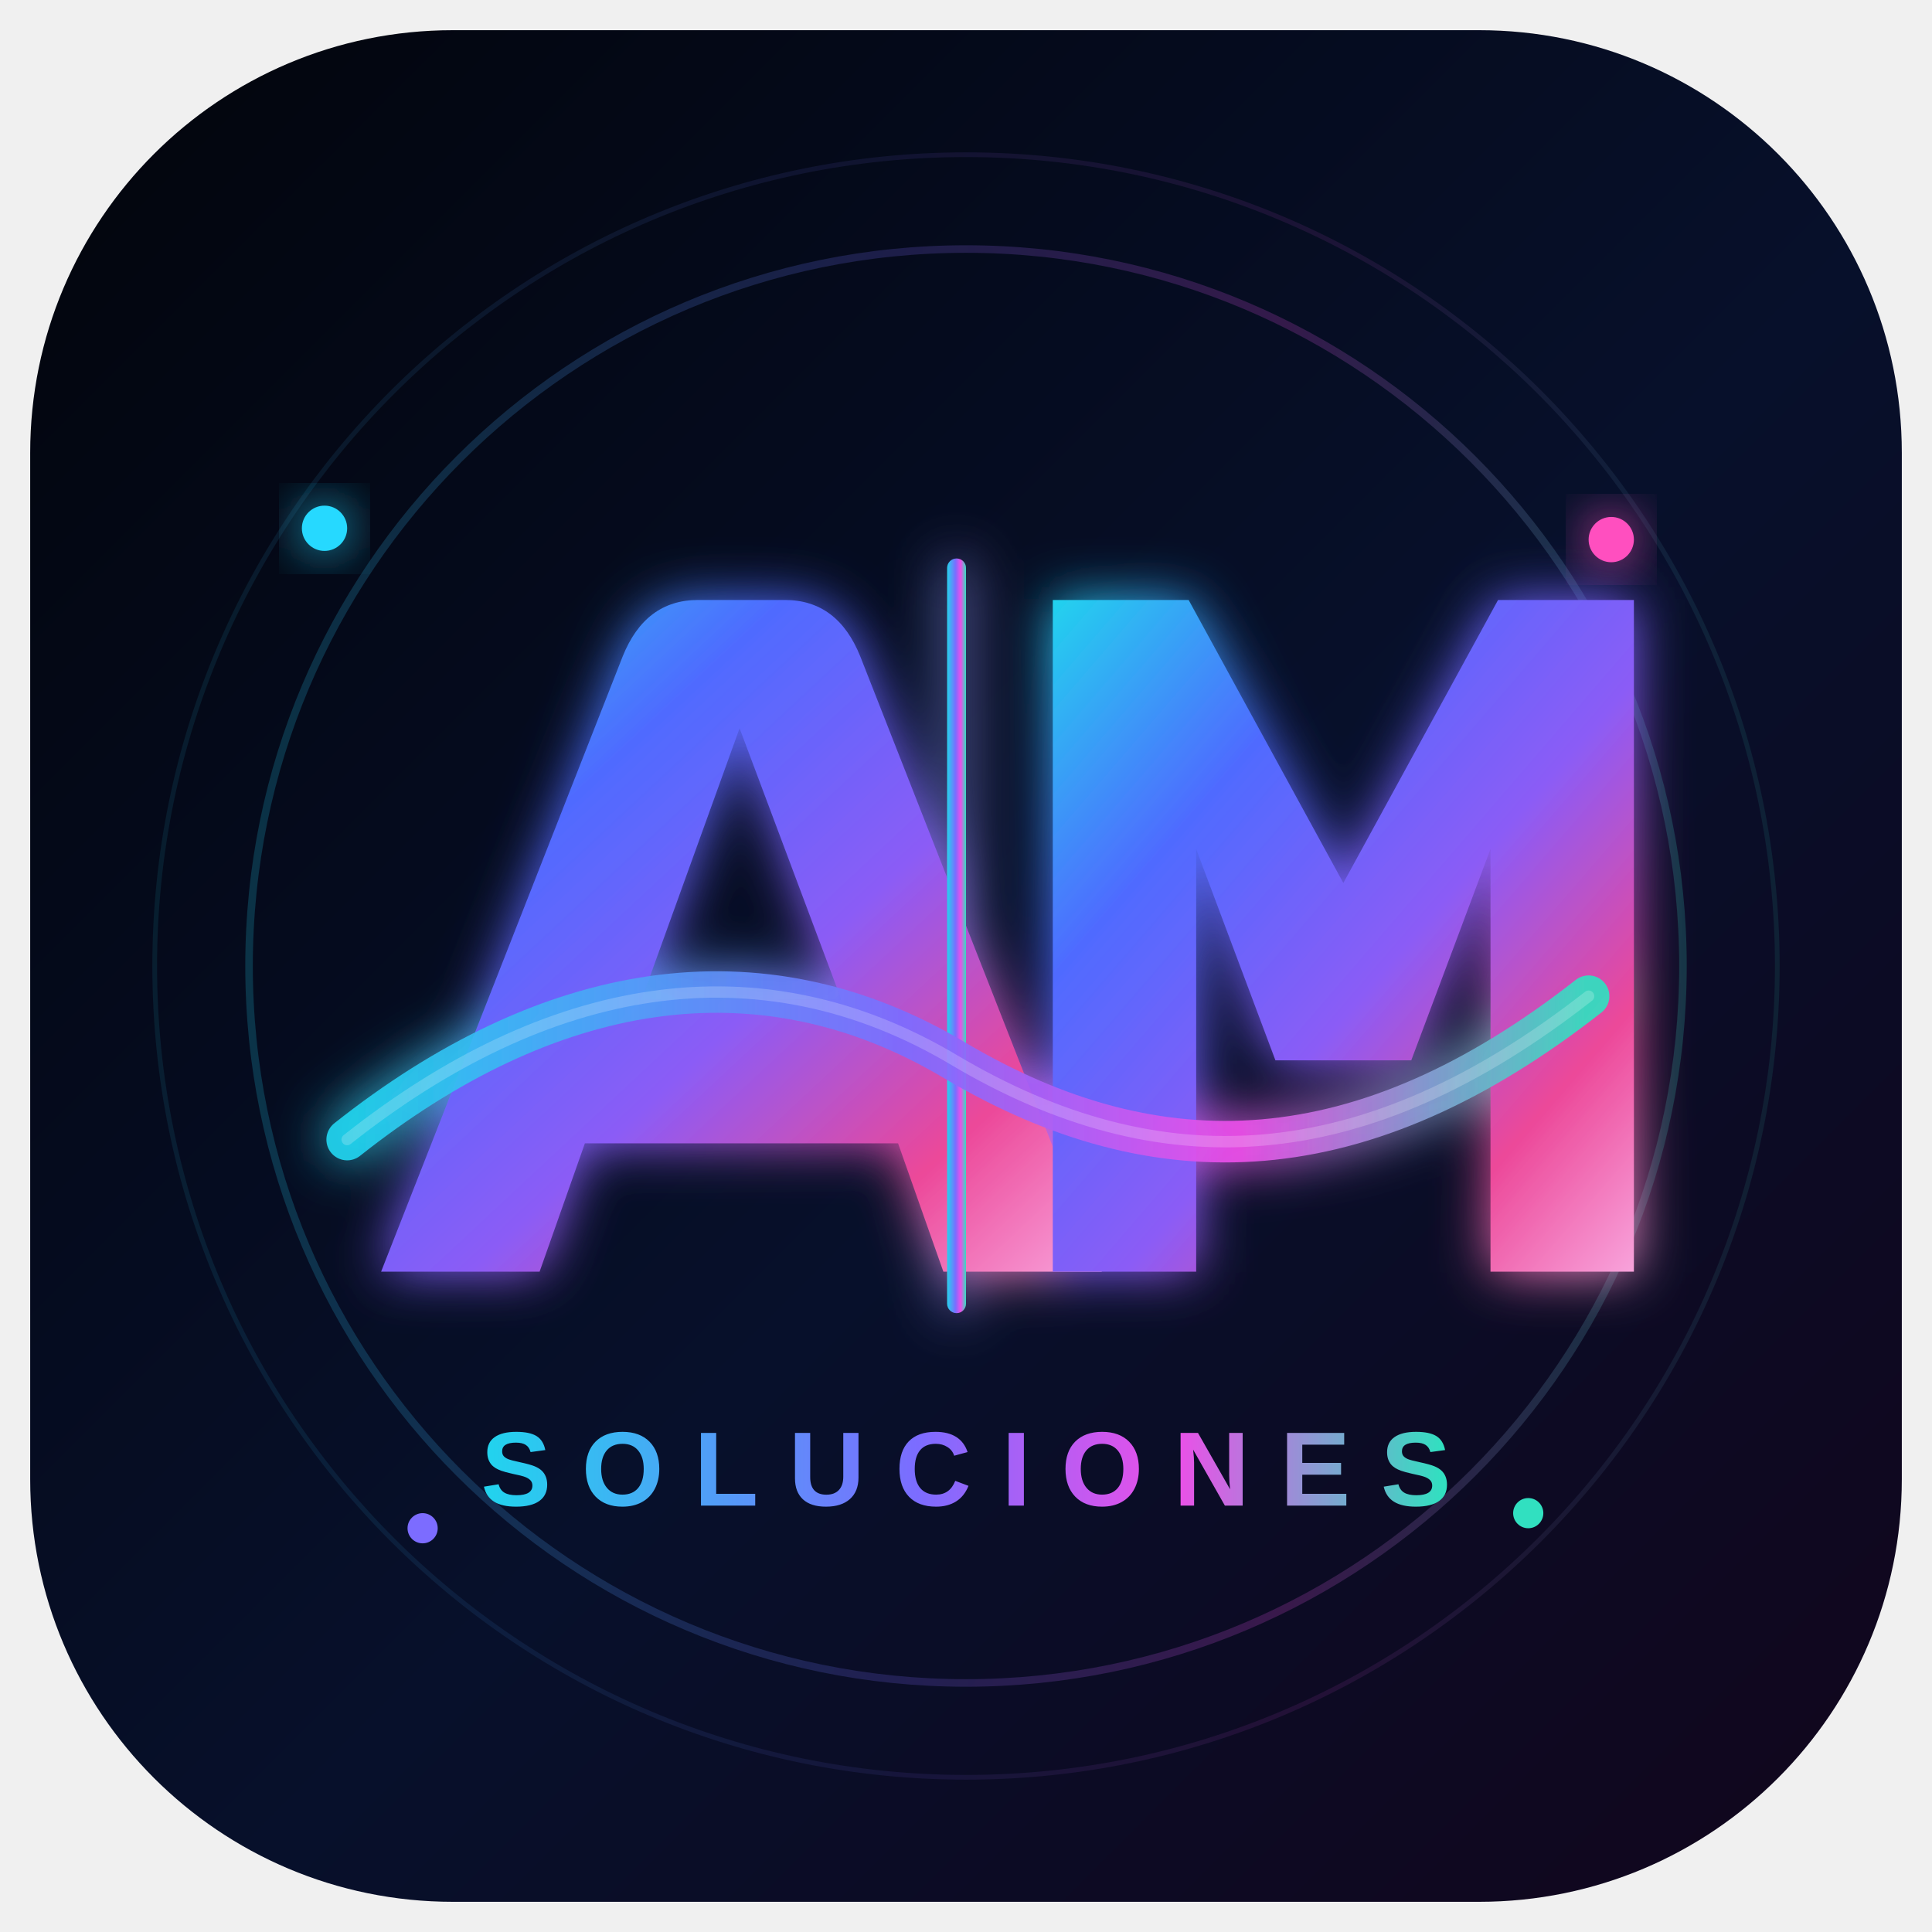
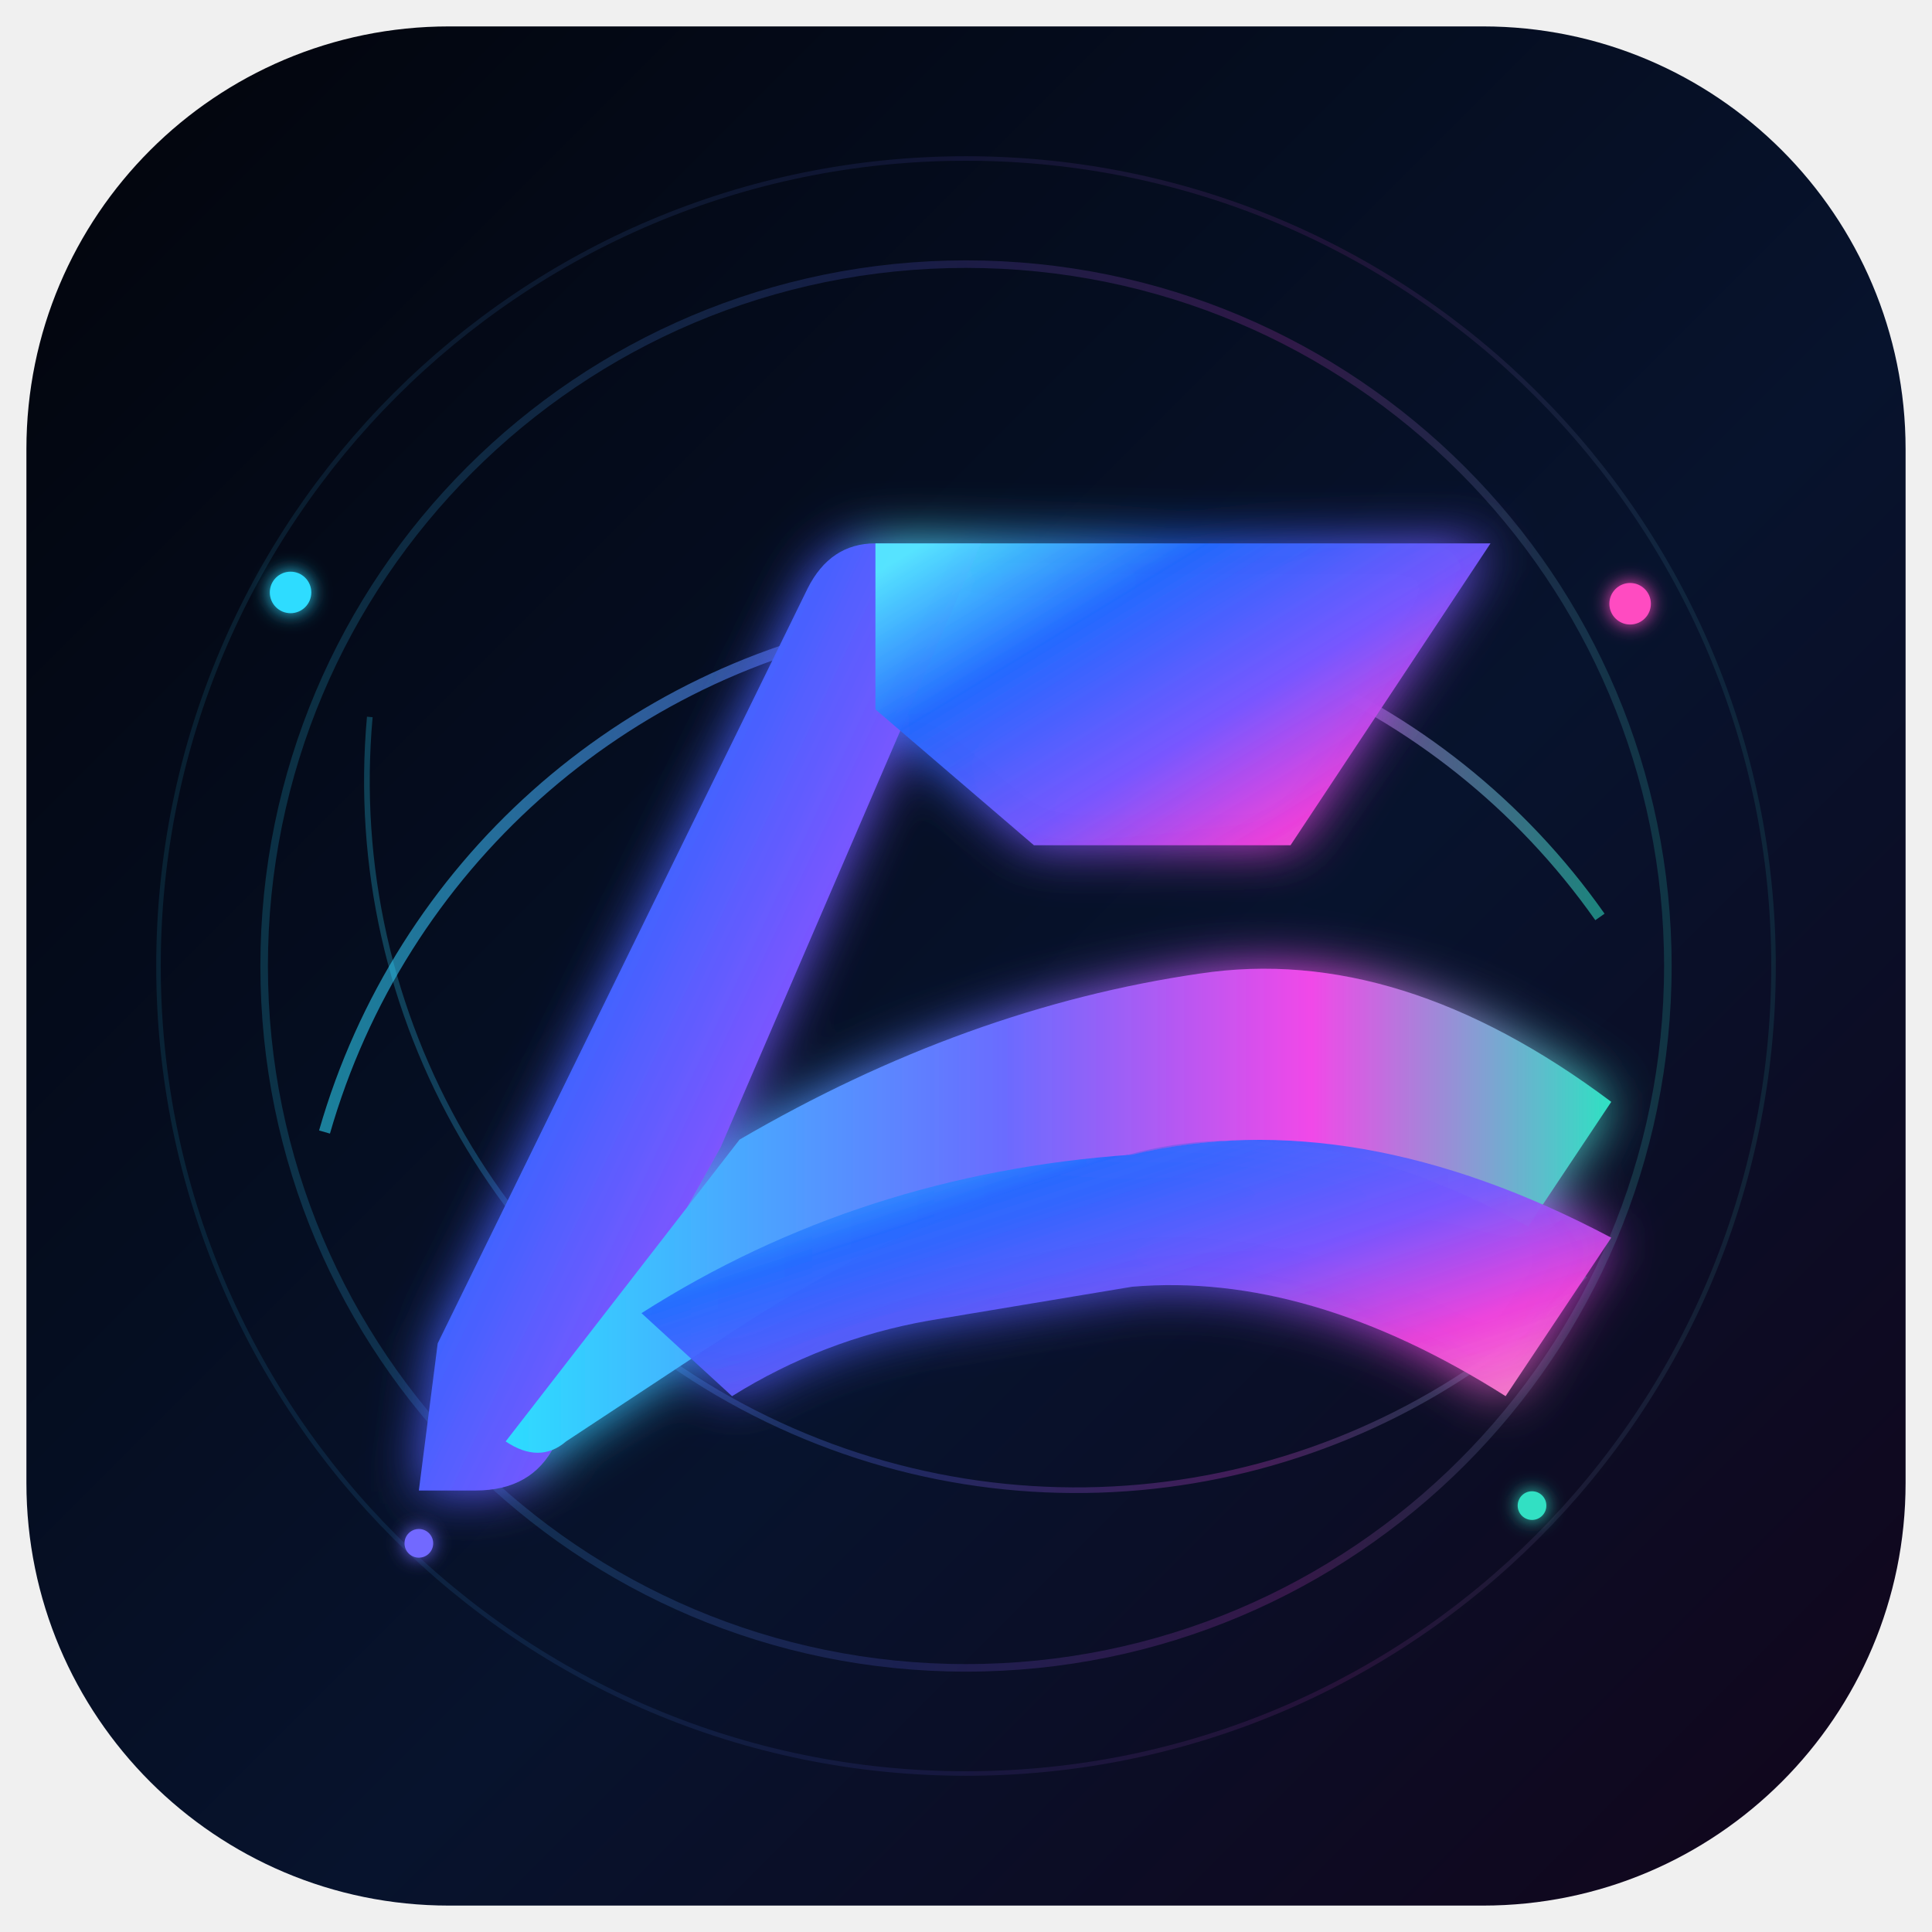
<svg xmlns="http://www.w3.org/2000/svg" width="512" height="512" viewBox="0 0 512 512">
  <defs>
    <linearGradient id="bg" x1="0" y1="0" x2="1" y2="1">
      <stop stop-color="#02040b" />
-       <stop offset=".55" stop-color="#07102b" />
-       <stop offset="1" stop-color="#12051c" />
+       <stop offset=".58" stop-color="#07132d" />
+       <stop offset="1" stop-color="#12051b" />
    </linearGradient>
-     <linearGradient id="am" x1="0" y1="0" x2="1" y2="1">
-       <stop stop-color="#22d3ee" />
-       <stop offset=".28" stop-color="#4f6bff" />
-       <stop offset=".56" stop-color="#8b5cf6" />
-       <stop offset=".8" stop-color="#ec4899" />
-       <stop offset="1" stop-color="#f8a4dc" />
+     <linearGradient id="sym" x1="0" y1="0.1" x2="1" y2=".9">
+       <stop stop-color="#55e8ff" />
+       <stop offset=".28" stop-color="#2469ff" />
+       <stop offset=".58" stop-color="#7957ff" />
+       <stop offset=".82" stop-color="#ef43dd" />
+       <stop offset="1" stop-color="#ff84cf" />
    </linearGradient>
-     <linearGradient id="wave" x1="0" y1="0" x2="1" y2="0">
-       <stop stop-color="#22d3ee" />
-       <stop offset=".45" stop-color="#7c6cff" />
-       <stop offset=".72" stop-color="#ec4fe8" />
-       <stop offset="1" stop-color="#31e0c0" />
+     <linearGradient id="edge" x1="0" y1="0" x2="1" y2="0">
+       <stop stop-color="#2ddcff" />
+       <stop offset=".45" stop-color="#6a6cff" />
+       <stop offset=".73" stop-color="#f149e8" />
+       <stop offset="1" stop-color="#30e0c3" />
    </linearGradient>
-     <filter id="glow" x="-50%" y="-50%" width="200%" height="200%">
-       <feGaussianBlur stdDeviation="7" result="blur" />
+     <filter id="softGlow" x="-45%" y="-45%" width="190%" height="190%">
+       <feGaussianBlur stdDeviation="7" result="b" />
      <feMerge>
-         <feMergeNode in="blur" />
+         <feMergeNode in="b" />
+         <feMergeNode in="SourceGraphic" />
+       </feMerge>
+     </filter>
+     <filter id="tinyGlow" x="-80%" y="-80%" width="260%" height="260%">
+       <feGaussianBlur stdDeviation="2.5" result="b" />
+       <feMerge>
+         <feMergeNode in="b" />
        <feMergeNode in="SourceGraphic" />
      </feMerge>
    </filter>
  </defs>
-   <rect x="8" y="8" width="496" height="496" rx="112" fill="url(#bg)" />
-   <circle cx="256" cy="256" r="190" fill="none" stroke="url(#wave)" stroke-width="2" opacity=".20" />
-   <circle cx="256" cy="256" r="215" fill="none" stroke="url(#wave)" stroke-width="1.25" opacity=".10" />
-   <g filter="url(#glow)">
-     <path d="M101 337 L165 174 Q171 159 185 159 H208 Q222 159 228 174 L292 337 H250 L238 303 H155 L143 337 Z M170 265 H223 L196 193 Z" fill="url(#am)" />
-     <rect x="251" y="148" width="5" height="200" rx="2.5" fill="url(#wave)" />
-     <path d="M279 337 V159 H315 L356 234 L397 159 H433 V337 H395 V225 L374 281 H338 L317 225 V337 Z" fill="url(#am)" />
-     <path d="M92 302 C145 260 201 250 253 281 C307 313 361 311 421 264" fill="none" stroke="url(#wave)" stroke-width="11" stroke-linecap="round" opacity=".92" />
-     <path d="M92 302 C145 260 201 250 253 281 C307 313 361 311 421 264" fill="none" stroke="#fff" stroke-opacity=".20" stroke-width="3" stroke-linecap="round" />
+   <rect x="7" y="7" width="498" height="498" rx="112" fill="url(#bg)" />
+   <circle cx="256" cy="256" r="186" fill="none" stroke="url(#edge)" stroke-width="2" opacity=".18" />
+   <circle cx="256" cy="256" r="214" fill="none" stroke="url(#edge)" stroke-width="1.2" opacity=".11" />
+   <path d="M86 300 A190 190 0 0 1 424 243" fill="none" stroke="url(#edge)" stroke-width="3" opacity=".55" />
+   <path d="M98 190 A188 188 0 0 0 420 338" fill="none" stroke="url(#edge)" stroke-width="1.5" opacity=".25" />
+   <g filter="url(#softGlow)">
+     <path d="M116 356 L214 156 Q220 144 232 144 L260 144 L191 304 L147 383 Q141 395 126 395 L111 395 Z" fill="url(#sym)" />
+     <path d="M232 144 L395 144 L342 224 L274 224 L232 188 Z" fill="url(#sym)" opacity=".96" />
+     <path d="M196 302 Q256 267 318 258 Q371 250 427 292 L405 325 Q346 293 299 306 Q247 319 197 351 L150 382 Q143 388 134 382 Z" fill="url(#edge)" />
+     <path d="M300 306 Q359 292 427 328 L399 370 Q347 337 300 341 L246 350 Q218 355 194 370 L170 348 Q228 311 300 306 Z" fill="url(#sym)" opacity=".93" />
  </g>
-   <text x="256" y="399" text-anchor="middle" font-family="Arial,Helvetica,sans-serif" font-size="28" font-weight="700" letter-spacing="8" fill="url(#wave)">SOLUCIONES</text>
-   <circle cx="86" cy="140" r="6" fill="#28d9ff" filter="url(#glow)" />
-   <circle cx="427" cy="143" r="6" fill="#ff4fbf" filter="url(#glow)" />
-   <circle cx="112" cy="405" r="4" fill="#7c6cff" />
-   <circle cx="405" cy="401" r="4" fill="#31e0c0" />
+   <g filter="url(#tinyGlow)">
+     <circle cx="77" cy="157" r="5.5" fill="#2ddcff" />
+     <circle cx="432" cy="160" r="5.5" fill="#ff4cc1" />
+     <circle cx="111" cy="409" r="3.8" fill="#7269ff" />
+     <circle cx="406" cy="399" r="3.8" fill="#30e0c3" />
+   </g>
</svg>
